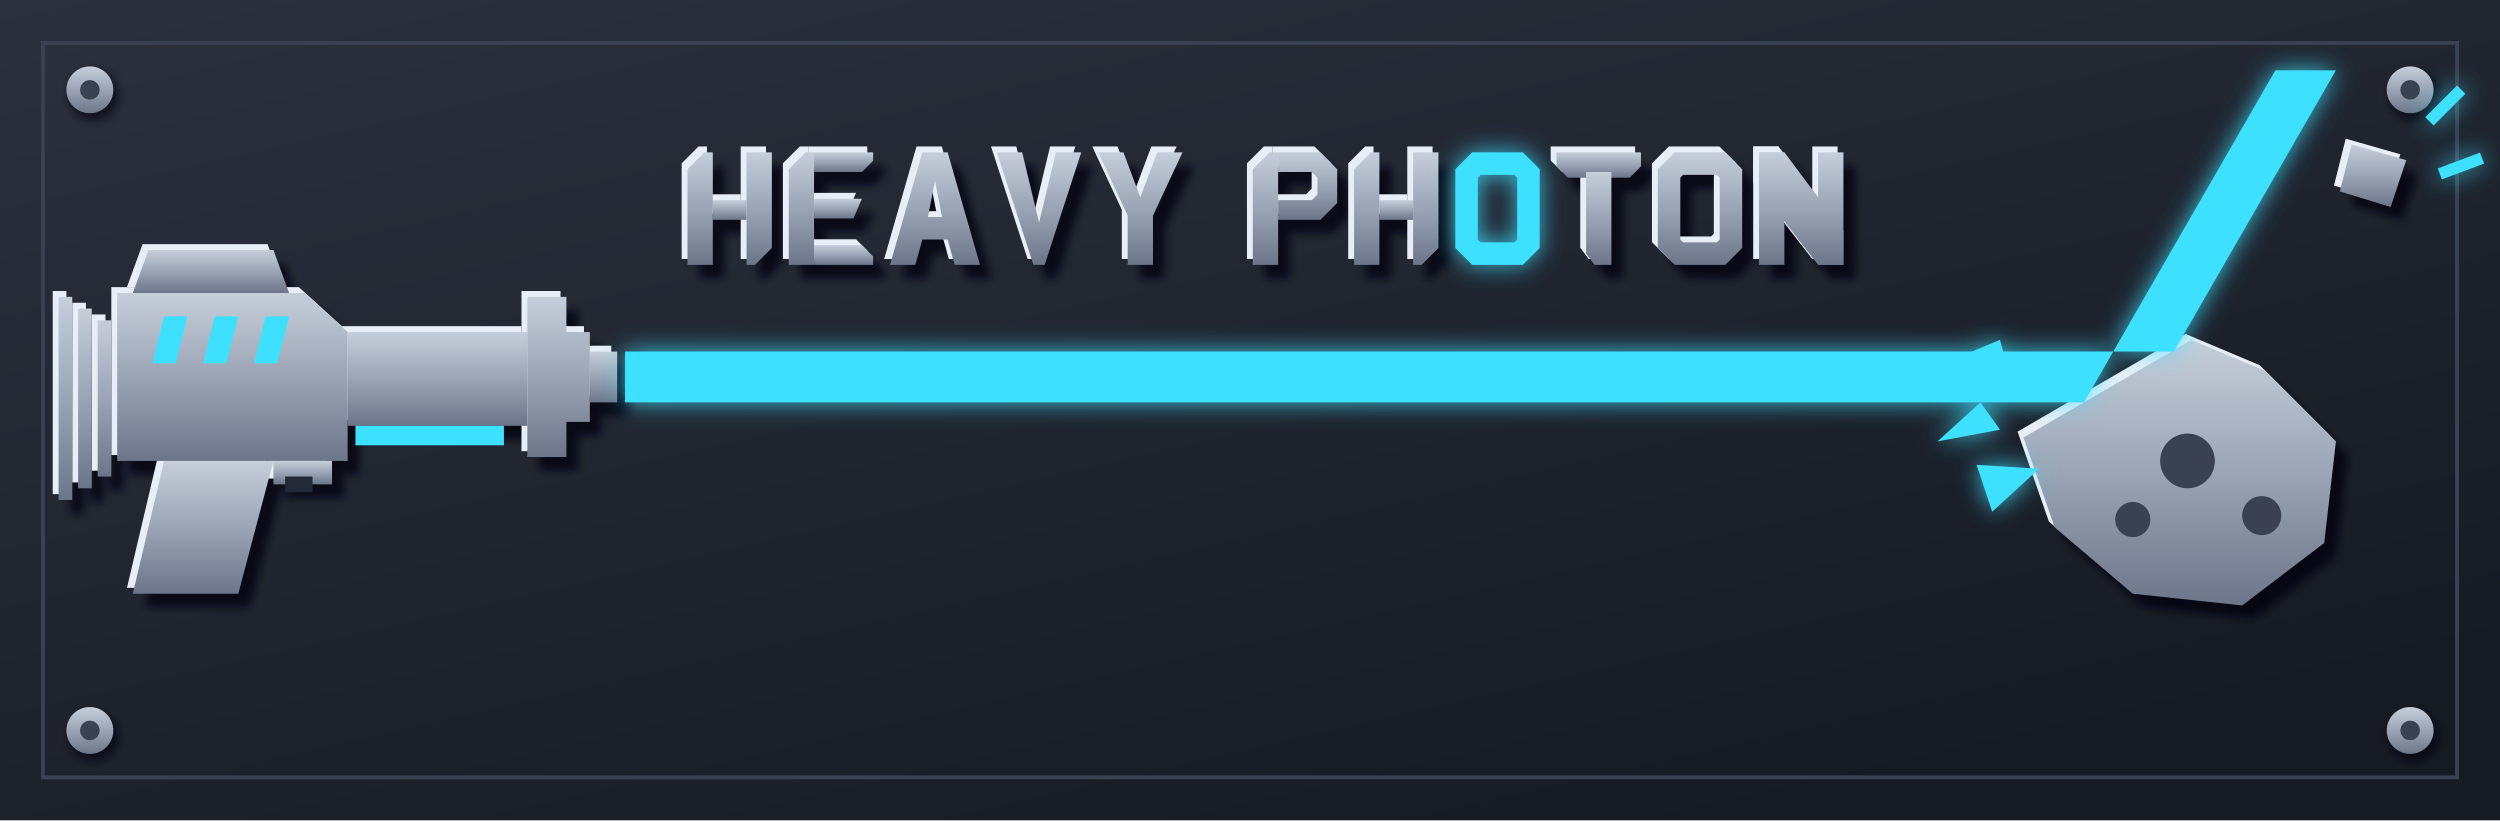
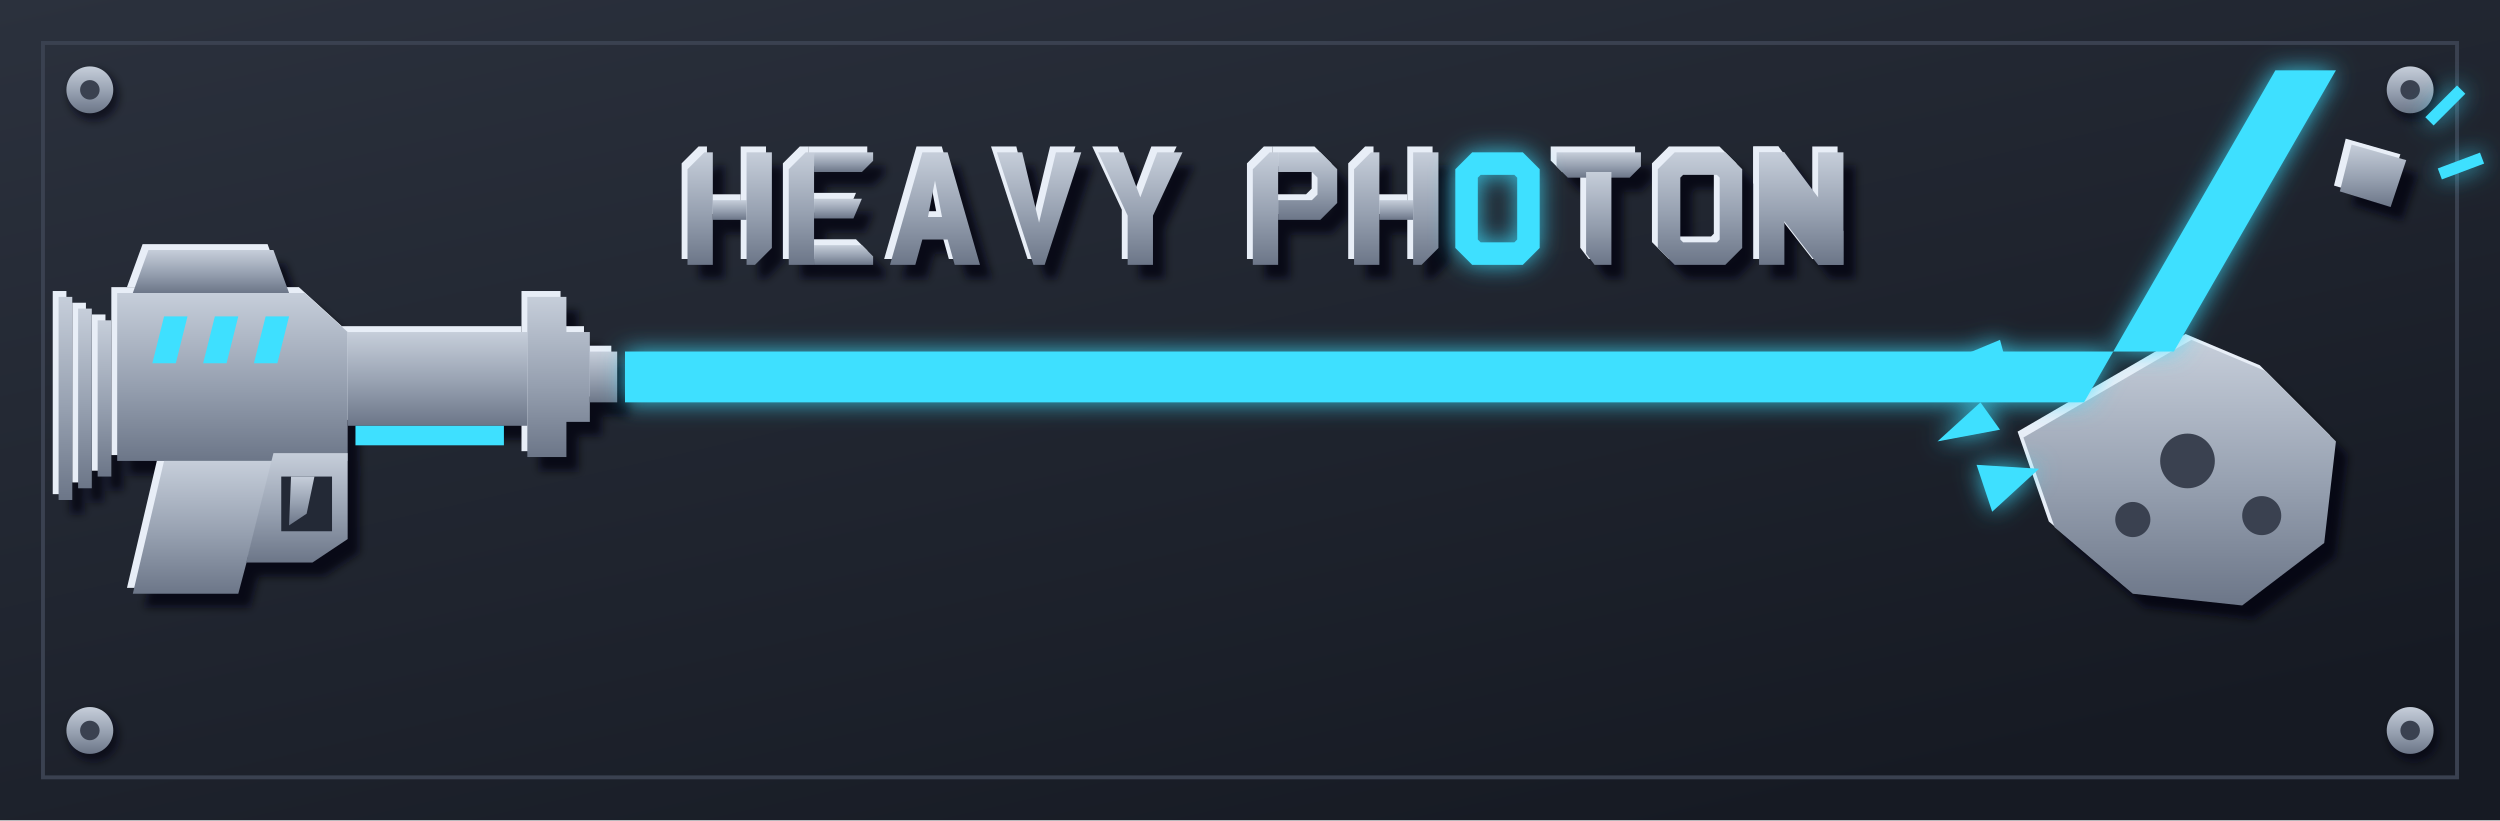
<svg xmlns="http://www.w3.org/2000/svg" viewBox="0 0 1280 420" width="1280" height="420">
  <defs>
    <linearGradient id="plate" x1="0" y1="0" x2="0.7" y2="1">
      <stop offset="0" stop-color="#2B313D" />
      <stop offset="1" stop-color="#161A23" />
    </linearGradient>
    <linearGradient id="steel" x1="0" y1="0" x2="0" y2="1">
      <stop offset="0" stop-color="#C6CEDA" />
      <stop offset="0.55" stop-color="#96A0B0" />
      <stop offset="1" stop-color="#6C7688" />
    </linearGradient>
    <filter id="soften" x="-20%" y="-20%" width="140%" height="140%">
      <feGaussianBlur stdDeviation="2.2" />
    </filter>
    <filter id="glow" x="-60%" y="-60%" width="220%" height="220%">
      <feGaussianBlur stdDeviation="6" />
    </filter>
  </defs>
  <rect width="1280" height="420" fill="url(#plate)" />
  <rect x="22" y="22" width="1236" height="376" fill="none" stroke="#3A4150" stroke-width="2" />
  <circle cx="48" cy="49" r="13" fill="#04060A" opacity="0.6" filter="url(#soften)" />
  <circle cx="46" cy="46" r="12" fill="url(#steel)" />
  <circle cx="46" cy="46" r="5" fill="#3A4150" />
  <circle cx="1236" cy="49" r="13" fill="#04060A" opacity="0.6" filter="url(#soften)" />
  <circle cx="1234" cy="46" r="12" fill="url(#steel)" />
  <circle cx="1234" cy="46" r="5" fill="#3A4150" />
  <circle cx="48" cy="377" r="13" fill="#04060A" opacity="0.6" filter="url(#soften)" />
  <circle cx="46" cy="374" r="12" fill="url(#steel)" />
  <circle cx="46" cy="374" r="5" fill="#3A4150" />
  <circle cx="1236" cy="377" r="13" fill="#04060A" opacity="0.6" filter="url(#soften)" />
  <circle cx="1234" cy="374" r="12" fill="url(#steel)" />
  <circle cx="1234" cy="374" r="5" fill="#3A4150" />
  <g fill="#04060A" opacity="0.75" filter="url(#soften)" transform="translate(6 7)">
    <g transform="translate(28 86)">
      <rect x="2" y="66" width="7" height="104" />
      <rect x="12" y="72" width="7" height="92" />
      <rect x="22" y="78" width="7" height="80" />
      <path d="M32,64 L128,64 L150,84 L150,150 L32,150 Z" />
      <path d="M56,150 L112,150 L94,218 L40,218 Z" />
-       <rect x="112" y="150" width="30" height="12" />
+       <path d="M112,146 L150,146 L150,190 L132,202 L98,202 Z" />
      <path d="M48,42 L112,42 L120,64 L40,64 Z" />
      <path d="M150,84 L242,84 L242,132 L150,132 Z" />
      <path d="M242,66 L262,66 L262,84 L274,84 L274,130 L262,130 L262,148 L242,148 Z" />
      <rect x="274" y="94" width="14" height="26" />
    </g>
    <g transform="translate(352 78) scale(0.72)">
      <g transform="translate(0.0 0)">
        <rect x="18" y="34" width="24" height="14" />
        <polygon points="0,12 12,0 18,0 18,80 0,80" />
        <polygon points="42,0 60,0 60,68 48,80 42,80" />
      </g>
      <g transform="translate(72.0 0)">
        <polygon points="0,12 12,0 18,0 18,80 0,80" />
        <polygon points="18,0 60,0 60,6 52,14 18,14" />
        <polygon points="18,33 52,33 46,47 18,47" />
        <polygon points="18,66 52,66 60,74 60,80 18,80" />
      </g>
      <g transform="translate(144.0 0)">
        <path fill-rule="evenodd" transform="translate(0 0)" d="M23,0 L41,0 L64,80 L46,80 L41,62 L23,62 L18,80 L0,80 Z M32,20 L37,46 L27,46 Z" />
      </g>
      <g transform="translate(220.0 0)">
        <polygon points="0,0 18,0 30,50 42,0 60,0 34,80 26,80" />
      </g>
      <g transform="translate(292.0 0)">
        <polygon points="0,0 18,0 30,32 42,0 60,0 39,45 39,80 21,80 21,45" />
      </g>
      <g transform="translate(402.0 0)">
        <path fill-rule="evenodd" transform="translate(0 0)" d="M18,0 L48,0 L60,12 L60,36 L48,48 L18,48 L18,34 L42,34 L46,30 L46,18 L42,14 L18,14 Z" />
        <polygon points="0,12 12,0 18,0 18,80 0,80" />
      </g>
      <g transform="translate(474.0 0)">
        <rect x="18" y="34" width="24" height="14" />
        <polygon points="0,12 12,0 18,0 18,80 0,80" />
        <polygon points="42,0 60,0 60,68 48,80 42,80" />
      </g>
      <g transform="translate(618.0 0)">
        <polygon points="0,0 60,0 60,10 52,18 8,18 0,10" />
        <polygon points="21,14 39,14 39,80 27,80 21,72" />
      </g>
      <g transform="translate(690.0 0)">
        <path fill-rule="evenodd" transform="translate(0 0)" d="M12,0 L48,0 L60,12 L60,68 L48,80 L12,80 L0,68 L0,12 Z M18,16 L42,16 L44,18 L44,62 L42,64 L18,64 L16,62 L16,18 Z" />
      </g>
      <g transform="translate(762.0 0)">
        <rect x="0" y="0" width="18" height="80" />
        <rect x="42" y="0" width="18" height="80" />
        <polygon points="0,0 18,0 60,56 60,80 42,80 0,26" />
      </g>
    </g>
    <path d="M1036,224 L1122,174 L1160,190 L1196,226 L1190,278 L1148,310 L1092,304 L1052,270 Z" />
    <path d="M1204,74 L1232,82 L1224,106 L1198,98 Z" />
  </g>
  <g fill="#E8EEF7" transform="translate(-3 -3)">
    <g transform="translate(28 86)">
      <rect x="2" y="66" width="7" height="104" />
      <rect x="12" y="72" width="7" height="92" />
      <rect x="22" y="78" width="7" height="80" />
      <path d="M32,64 L128,64 L150,84 L150,150 L32,150 Z" />
      <path d="M56,150 L112,150 L94,218 L40,218 Z" />
-       <rect x="112" y="150" width="30" height="12" />
+       <path d="M112,146 L150,146 L150,190 L132,202 L98,202 Z" />
      <path d="M48,42 L112,42 L120,64 L40,64 Z" />
      <path d="M150,84 L242,84 L242,132 L150,132 Z" />
      <path d="M242,66 L262,66 L262,84 L274,84 L274,130 L262,130 L262,148 L242,148 Z" />
      <rect x="274" y="94" width="14" height="26" />
    </g>
    <g transform="translate(352 78) scale(0.72)">
      <g transform="translate(0.0 0)">
        <rect x="18" y="34" width="24" height="14" />
        <polygon points="0,12 12,0 18,0 18,80 0,80" />
        <polygon points="42,0 60,0 60,68 48,80 42,80" />
      </g>
      <g transform="translate(72.0 0)">
        <polygon points="0,12 12,0 18,0 18,80 0,80" />
        <polygon points="18,0 60,0 60,6 52,14 18,14" />
        <polygon points="18,33 52,33 46,47 18,47" />
        <polygon points="18,66 52,66 60,74 60,80 18,80" />
      </g>
      <g transform="translate(144.0 0)">
        <path fill-rule="evenodd" transform="translate(0 0)" d="M23,0 L41,0 L64,80 L46,80 L41,62 L23,62 L18,80 L0,80 Z M32,20 L37,46 L27,46 Z" />
      </g>
      <g transform="translate(220.0 0)">
        <polygon points="0,0 18,0 30,50 42,0 60,0 34,80 26,80" />
      </g>
      <g transform="translate(292.0 0)">
        <polygon points="0,0 18,0 30,32 42,0 60,0 39,45 39,80 21,80 21,45" />
      </g>
      <g transform="translate(402.0 0)">
        <path fill-rule="evenodd" transform="translate(0 0)" d="M18,0 L48,0 L60,12 L60,36 L48,48 L18,48 L18,34 L42,34 L46,30 L46,18 L42,14 L18,14 Z" />
        <polygon points="0,12 12,0 18,0 18,80 0,80" />
      </g>
      <g transform="translate(474.0 0)">
        <rect x="18" y="34" width="24" height="14" />
        <polygon points="0,12 12,0 18,0 18,80 0,80" />
        <polygon points="42,0 60,0 60,68 48,80 42,80" />
      </g>
      <g transform="translate(618.0 0)">
        <polygon points="0,0 60,0 60,10 52,18 8,18 0,10" />
        <polygon points="21,14 39,14 39,80 27,80 21,72" />
      </g>
      <g transform="translate(690.0 0)">
        <path fill-rule="evenodd" transform="translate(0 0)" d="M12,0 L48,0 L60,12 L60,68 L48,80 L12,80 L0,68 L0,12 Z M18,16 L42,16 L44,18 L44,62 L42,64 L18,64 L16,62 L16,18 Z" />
      </g>
      <g transform="translate(762.0 0)">
        <rect x="0" y="0" width="18" height="80" />
        <rect x="42" y="0" width="18" height="80" />
        <polygon points="0,0 18,0 60,56 60,80 42,80 0,26" />
      </g>
    </g>
    <path d="M1036,224 L1122,174 L1160,190 L1196,226 L1190,278 L1148,310 L1092,304 L1052,270 Z" />
    <path d="M1204,74 L1232,82 L1224,106 L1198,98 Z" />
  </g>
  <g fill="url(#steel)">
    <g transform="translate(28 86)">
      <rect x="2" y="66" width="7" height="104" />
      <rect x="12" y="72" width="7" height="92" />
      <rect x="22" y="78" width="7" height="80" />
      <path d="M32,64 L128,64 L150,84 L150,150 L32,150 Z" />
      <path d="M56,150 L112,150 L94,218 L40,218 Z" />
-       <rect x="112" y="150" width="30" height="12" />
+       <path d="M112,146 L150,146 L150,190 L132,202 L98,202 Z" />
      <path d="M48,42 L112,42 L120,64 L40,64 Z" />
      <path d="M150,84 L242,84 L242,132 L150,132 Z" />
      <path d="M242,66 L262,66 L262,84 L274,84 L274,130 L262,130 L262,148 L242,148 Z" />
      <rect x="274" y="94" width="14" height="26" />
    </g>
    <g transform="translate(352 78) scale(0.72)">
      <g transform="translate(0.0 0)">
        <rect x="18" y="34" width="24" height="14" />
        <polygon points="0,12 12,0 18,0 18,80 0,80" />
        <polygon points="42,0 60,0 60,68 48,80 42,80" />
      </g>
      <g transform="translate(72.0 0)">
        <polygon points="0,12 12,0 18,0 18,80 0,80" />
        <polygon points="18,0 60,0 60,6 52,14 18,14" />
        <polygon points="18,33 52,33 46,47 18,47" />
        <polygon points="18,66 52,66 60,74 60,80 18,80" />
      </g>
      <g transform="translate(144.0 0)">
        <path fill-rule="evenodd" transform="translate(0 0)" d="M23,0 L41,0 L64,80 L46,80 L41,62 L23,62 L18,80 L0,80 Z M32,20 L37,46 L27,46 Z" />
      </g>
      <g transform="translate(220.0 0)">
        <polygon points="0,0 18,0 30,50 42,0 60,0 34,80 26,80" />
      </g>
      <g transform="translate(292.0 0)">
        <polygon points="0,0 18,0 30,32 42,0 60,0 39,45 39,80 21,80 21,45" />
      </g>
      <g transform="translate(402.0 0)">
        <path fill-rule="evenodd" transform="translate(0 0)" d="M18,0 L48,0 L60,12 L60,36 L48,48 L18,48 L18,34 L42,34 L46,30 L46,18 L42,14 L18,14 Z" />
        <polygon points="0,12 12,0 18,0 18,80 0,80" />
      </g>
      <g transform="translate(474.0 0)">
        <rect x="18" y="34" width="24" height="14" />
        <polygon points="0,12 12,0 18,0 18,80 0,80" />
        <polygon points="42,0 60,0 60,68 48,80 42,80" />
      </g>
      <g transform="translate(618.0 0)">
        <polygon points="0,0 60,0 60,10 52,18 8,18 0,10" />
        <polygon points="21,14 39,14 39,80 27,80 21,72" />
      </g>
      <g transform="translate(690.0 0)">
        <path fill-rule="evenodd" transform="translate(0 0)" d="M12,0 L48,0 L60,12 L60,68 L48,80 L12,80 L0,68 L0,12 Z M18,16 L42,16 L44,18 L44,62 L42,64 L18,64 L16,62 L16,18 Z" />
      </g>
      <g transform="translate(762.0 0)">
        <rect x="0" y="0" width="18" height="80" />
        <rect x="42" y="0" width="18" height="80" />
        <polygon points="0,0 18,0 60,56 60,80 42,80 0,26" />
      </g>
    </g>
    <path d="M1036,224 L1122,174 L1160,190 L1196,226 L1190,278 L1148,310 L1092,304 L1052,270 Z" />
    <path d="M1204,74 L1232,82 L1224,106 L1198,98 Z" />
  </g>
  <circle cx="1120" cy="236" r="14" fill="#3A4150" />
  <circle cx="1158" cy="264" r="10" fill="#3A4150" />
  <circle cx="1092" cy="266" r="9" fill="#3A4150" />
  <g transform="translate(28 86)">
-     <rect x="118" y="158" width="14" height="8" fill="#232936" />
+     <path d="M116,158 L142,158 L142,186 L116,186 Z" fill="#232936" />
+     <path d="M121,158 L133,158 L129,177 L120,183 Z" fill="url(#steel)" />
  </g>
  <g fill="#3EE0FF" opacity="0.85" filter="url(#glow)">
    <path d="M320,180 L1113,180 L1196,36 L1165,36 L1067,206 L320,206 Z" />
    <path d="M1030,196 L1000,184 L1024,174 Z" />
    <path d="M1024,220 L992,226 L1014,206 Z" />
    <path d="M1044,240 L1020,262 L1012,238 Z" />
    <g transform="translate(745.12 78) scale(0.72)">
      <path fill-rule="evenodd" transform="translate(0 0)" d="M12,0 L48,0 L60,12 L60,68 L48,80 L12,80 L0,68 L0,12 Z M18,16 L42,16 L44,18 L44,62 L42,64 L18,64 L16,62 L16,18 Z" />
    </g>
    <g stroke="#3EE0FF" stroke-width="6" stroke-linecap="square" fill="none">
      <line x1="1246" y1="60" x2="1258" y2="48" />
      <line x1="1252" y1="88" x2="1268" y2="82" />
    </g>
  </g>
  <g fill="#3EE0FF">
    <path d="M320,180 L1113,180 L1196,36 L1165,36 L1067,206 L320,206 Z" />
    <path d="M1030,196 L1000,184 L1024,174 Z" />
    <path d="M1024,220 L992,226 L1014,206 Z" />
    <path d="M1044,240 L1020,262 L1012,238 Z" />
    <g transform="translate(745.12 78) scale(0.72)">
      <path fill-rule="evenodd" transform="translate(0 0)" d="M12,0 L48,0 L60,12 L60,68 L48,80 L12,80 L0,68 L0,12 Z M18,16 L42,16 L44,18 L44,62 L42,64 L18,64 L16,62 L16,18 Z" />
    </g>
    <g stroke="#3EE0FF" stroke-width="6" stroke-linecap="square" fill="none">
      <line x1="1246" y1="60" x2="1258" y2="48" />
      <line x1="1252" y1="88" x2="1268" y2="82" />
    </g>
  </g>
  <g transform="translate(28 86)">
    <g fill="#3EE0FF">
      <rect x="154" y="132" width="76" height="10" />
      <path d="M56,76 L68,76 L62,100 L50,100 Z" />
      <path d="M82,76 L94,76 L88,100 L76,100 Z" />
      <path d="M108,76 L120,76 L114,100 L102,100 Z" />
    </g>
  </g>
</svg>
